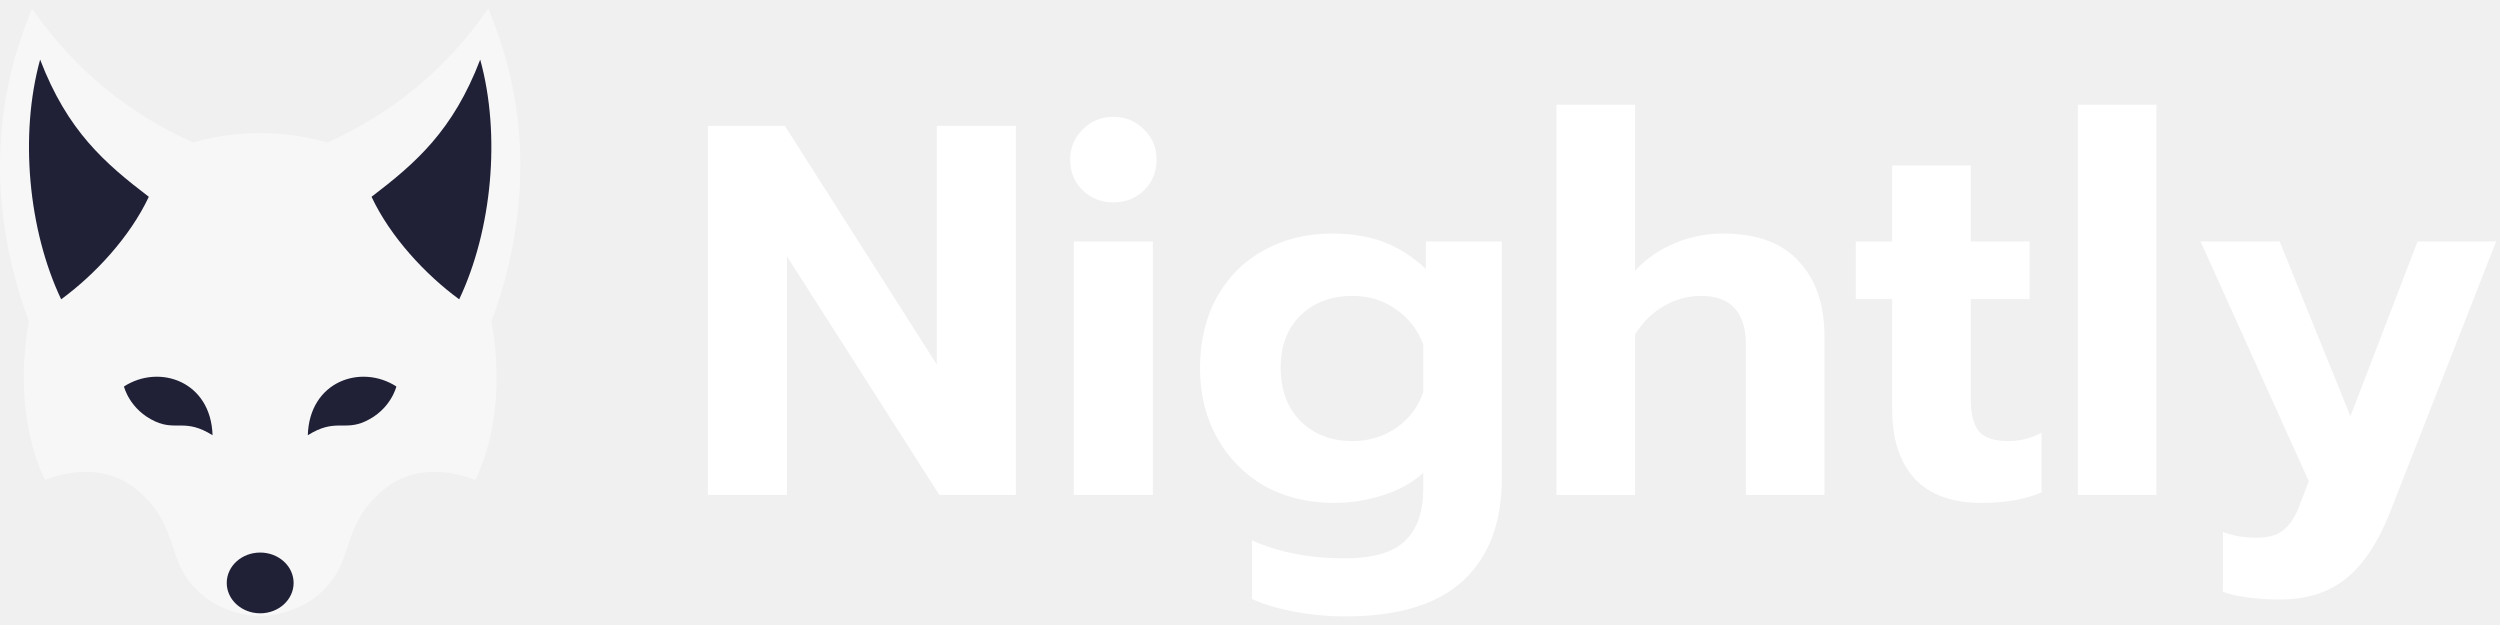
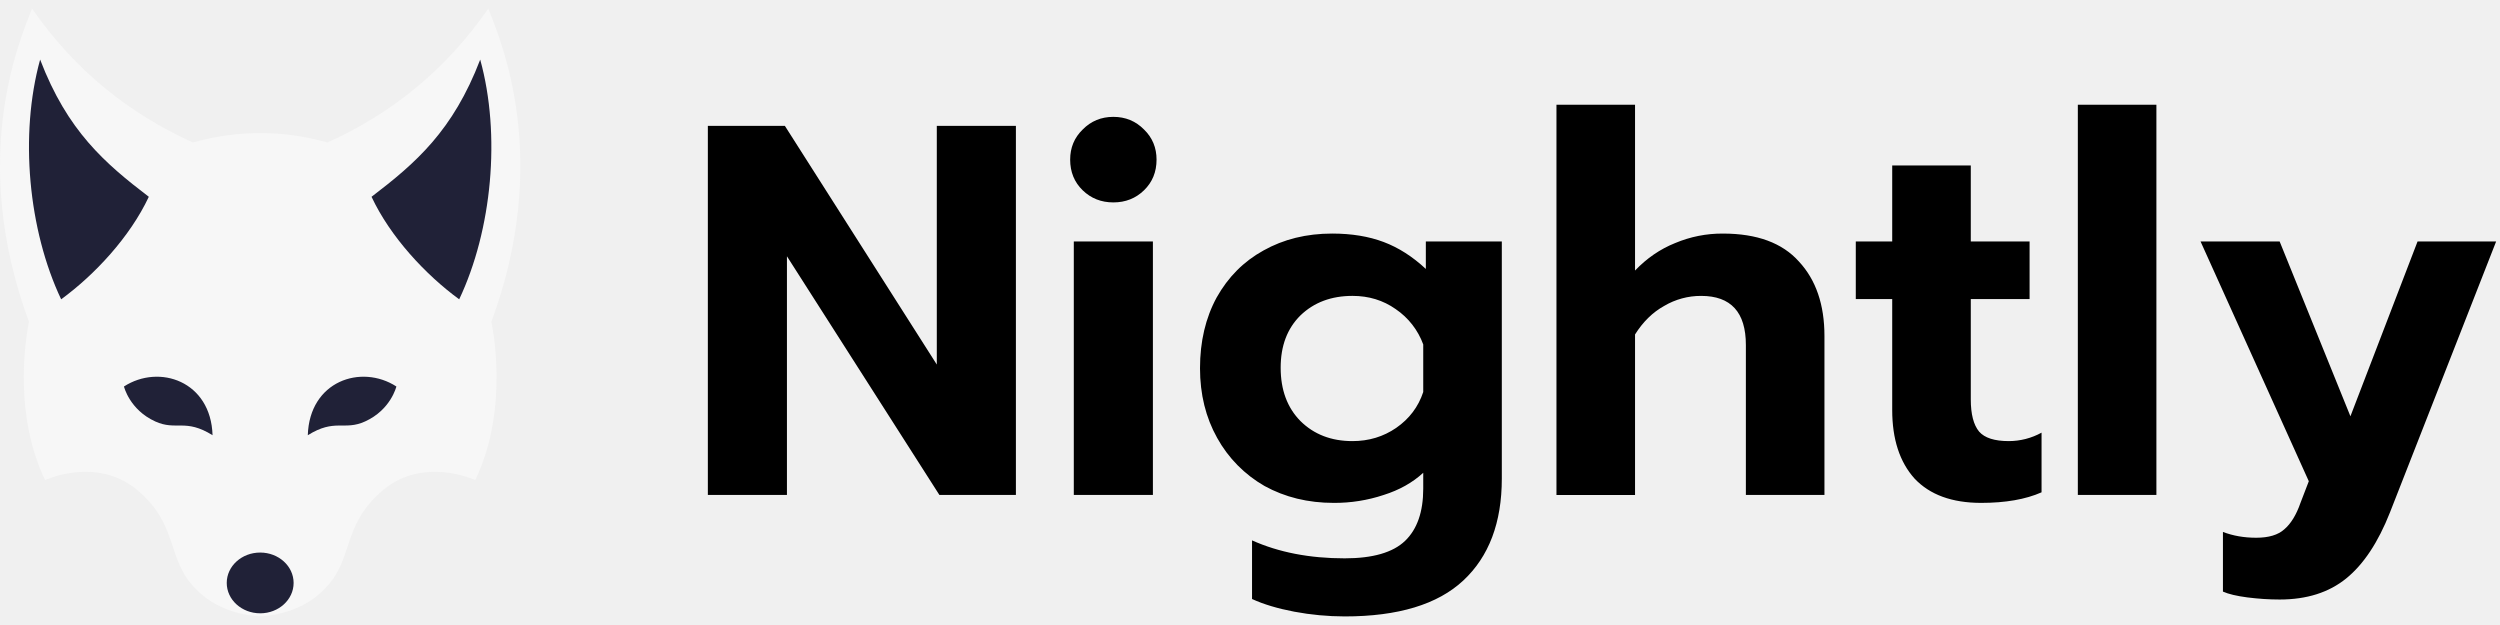
<svg xmlns="http://www.w3.org/2000/svg" width="200" height="50" fill="none">
  <path d="M20.814 49.298s3.074 0 5.136-2.17c2.399-2.355 1.319-5.095 4.718-7.943 3.252-2.697 7.35-.779 7.35-.779 2.829-5.848 1.289-12.651 1.289-12.651 4.816-13.038.81-22.367-.24-25.07-3.448 4.97-7.767 8.412-12.872 10.716-1.773-.5-3.59-.766-5.381-.747-1.785-.019-3.608.247-5.381.747C10.334 9.09 6.009 5.654 2.56.686c-1.049 2.702-5.055 12.031-.239 25.069 0 0-1.54 6.803 1.289 12.651 0 0 4.098-1.917 7.35.779 3.405 2.848 2.32 5.588 4.718 7.942 2.062 2.171 5.136 2.171 5.136 2.171Z" fill="#F7F7F7" />
  <path d="M17.004 34.818c-.13-4.33-4.265-5.722-7.087-3.899 0 0 .442 1.86 2.503 2.797 1.681.766 2.405-.26 4.584 1.102ZM3.21 4.768c-1.662 6.02-.944 13.633 1.682 19.177 2.687-1.962 5.51-4.994 7.013-8.202-3.54-2.703-6.51-5.272-8.694-10.975Zm21.414 30.05c.13-4.33 4.265-5.722 7.087-3.899 0 0-.442 1.86-2.503 2.797-1.682.766-2.406-.26-4.584 1.102Zm13.793-30.05c1.663 6.02.945 13.633-1.681 19.177-2.687-1.962-5.51-4.994-7.013-8.202 3.54-2.703 6.51-5.272 8.694-10.975ZM20.814 49.065c1.477 0 2.675-1.089 2.675-2.43 0-1.343-1.198-2.431-2.675-2.431-1.477 0-2.675 1.088-2.675 2.43s1.198 2.43 2.675 2.43Z" fill="#202137" />
-   <path d="M56.628 10.067h6.16l12.156 19.096V10.067h6.328v29.53h-6.12L62.955 20.502v19.095h-6.327v-29.53Zm32.44 6.126c-.971 0-1.79-.324-2.456-.972-.666-.648-.999-1.464-.999-2.45 0-.958.333-1.76 1-2.408.665-.676 1.484-1.014 2.455-1.014.972 0 1.79.338 2.456 1.014.666.648 1 1.45 1 2.408 0 .986-.334 1.802-1 2.45-.666.648-1.484.972-2.456.972Zm-3.163 3.126h6.327v20.278h-6.328V19.32Zm21.668 29.995a22 22 0 0 1-4.038-.38c-1.332-.254-2.456-.592-3.372-1.014v-4.69c2.137.958 4.607 1.437 7.41 1.437 2.248 0 3.858-.465 4.829-1.394.971-.93 1.457-2.324 1.457-4.183v-1.267c-.86.789-1.915 1.38-3.164 1.774a12.391 12.391 0 0 1-3.996.634c-2.054 0-3.899-.45-5.537-1.352a10.01 10.01 0 0 1-3.788-3.844c-.915-1.634-1.373-3.493-1.373-5.577 0-2.14.444-4.027 1.332-5.66.916-1.634 2.164-2.888 3.746-3.76 1.61-.902 3.441-1.353 5.495-1.353 1.554 0 2.928.226 4.121.676 1.194.451 2.318 1.17 3.372 2.155v-2.197h6.078v18.969c0 3.52-1.027 6.238-3.081 8.153-2.053 1.915-5.217 2.873-9.491 2.873Zm.625-14.026c1.304 0 2.469-.352 3.496-1.056 1.055-.732 1.776-1.69 2.165-2.873v-3.802a5.833 5.833 0 0 0-2.206-2.83c-.999-.704-2.151-1.056-3.455-1.056-1.693 0-3.081.52-4.163 1.563-1.055 1.042-1.582 2.436-1.582 4.182 0 1.774.527 3.197 1.582 4.267 1.082 1.07 2.47 1.605 4.163 1.605Zm16.319-26.911h6.286v13.266c.944-.986 2.012-1.718 3.206-2.197a9.686 9.686 0 0 1 3.829-.76c2.72 0 4.746.746 6.078 2.238 1.36 1.465 2.04 3.45 2.04 5.957v12.716h-6.286V27.6c0-2.619-1.193-3.928-3.58-3.928a5.76 5.76 0 0 0-2.956.802c-.915.507-1.693 1.268-2.331 2.282v12.842h-6.286V8.377Zm33.979 31.854c-2.332 0-4.108-.648-5.329-1.943-1.193-1.324-1.79-3.155-1.79-5.492v-8.872h-2.914v-4.605h2.914v-6.083h6.286v6.083h4.704v4.605h-4.704v8.027c0 1.183.222 2.042.666 2.577.444.507 1.235.76 2.373.76a5.43 5.43 0 0 0 2.622-.676v4.774c-1.276.563-2.886.845-4.828.845Zm7.731-31.854h6.285v31.22h-6.285V8.377Zm16.145 39.585c-.832 0-1.692-.056-2.581-.169-.86-.112-1.512-.267-1.956-.465v-4.773c.805.31 1.693.464 2.664.464.999 0 1.749-.225 2.248-.676.527-.45.958-1.154 1.291-2.112l.666-1.732-8.659-19.18h6.327l5.662 13.984 5.37-13.984h6.286l-8.492 21.673c-.944 2.394-2.11 4.154-3.497 5.28-1.388 1.127-3.164 1.69-5.329 1.69Z" fill="#fff" />
+   <path d="M56.628 10.067h6.16l12.156 19.096V10.067h6.328v29.53h-6.12L62.955 20.502v19.095h-6.327v-29.53Zm32.44 6.126c-.971 0-1.79-.324-2.456-.972-.666-.648-.999-1.464-.999-2.45 0-.958.333-1.76 1-2.408.665-.676 1.484-1.014 2.455-1.014.972 0 1.79.338 2.456 1.014.666.648 1 1.45 1 2.408 0 .986-.334 1.802-1 2.45-.666.648-1.484.972-2.456.972Zm-3.163 3.126h6.327v20.278h-6.328V19.32Zm21.668 29.995a22 22 0 0 1-4.038-.38c-1.332-.254-2.456-.592-3.372-1.014v-4.69c2.137.958 4.607 1.437 7.41 1.437 2.248 0 3.858-.465 4.829-1.394.971-.93 1.457-2.324 1.457-4.183v-1.267c-.86.789-1.915 1.38-3.164 1.774a12.391 12.391 0 0 1-3.996.634c-2.054 0-3.899-.45-5.537-1.352a10.01 10.01 0 0 1-3.788-3.844c-.915-1.634-1.373-3.493-1.373-5.577 0-2.14.444-4.027 1.332-5.66.916-1.634 2.164-2.888 3.746-3.76 1.61-.902 3.441-1.353 5.495-1.353 1.554 0 2.928.226 4.121.676 1.194.451 2.318 1.17 3.372 2.155v-2.197h6.078v18.969c0 3.52-1.027 6.238-3.081 8.153-2.053 1.915-5.217 2.873-9.491 2.873Zm.625-14.026c1.304 0 2.469-.352 3.496-1.056 1.055-.732 1.776-1.69 2.165-2.873v-3.802a5.833 5.833 0 0 0-2.206-2.83c-.999-.704-2.151-1.056-3.455-1.056-1.693 0-3.081.52-4.163 1.563-1.055 1.042-1.582 2.436-1.582 4.182 0 1.774.527 3.197 1.582 4.267 1.082 1.07 2.47 1.605 4.163 1.605Zm16.319-26.911h6.286v13.266c.944-.986 2.012-1.718 3.206-2.197a9.686 9.686 0 0 1 3.829-.76c2.72 0 4.746.746 6.078 2.238 1.36 1.465 2.04 3.45 2.04 5.957v12.716h-6.286V27.6c0-2.619-1.193-3.928-3.58-3.928a5.76 5.76 0 0 0-2.956.802c-.915.507-1.693 1.268-2.331 2.282v12.842h-6.286V8.377Zm33.979 31.854c-2.332 0-4.108-.648-5.329-1.943-1.193-1.324-1.79-3.155-1.79-5.492v-8.872h-2.914v-4.605h2.914v-6.083h6.286v6.083h4.704v4.605h-4.704v8.027c0 1.183.222 2.042.666 2.577.444.507 1.235.76 2.373.76a5.43 5.43 0 0 0 2.622-.676v4.774c-1.276.563-2.886.845-4.828.845Zm7.731-31.854h6.285v31.22h-6.285V8.377Zm16.145 39.585c-.832 0-1.692-.056-2.581-.169-.86-.112-1.512-.267-1.956-.465v-4.773c.805.31 1.693.464 2.664.464.999 0 1.749-.225 2.248-.676.527-.45.958-1.154 1.291-2.112l.666-1.732-8.659-19.18h6.327l5.662 13.984 5.37-13.984h6.286l-8.492 21.673c-.944 2.394-2.11 4.154-3.497 5.28-1.388 1.127-3.164 1.69-5.329 1.69Z" fill="#000" />
</svg>
